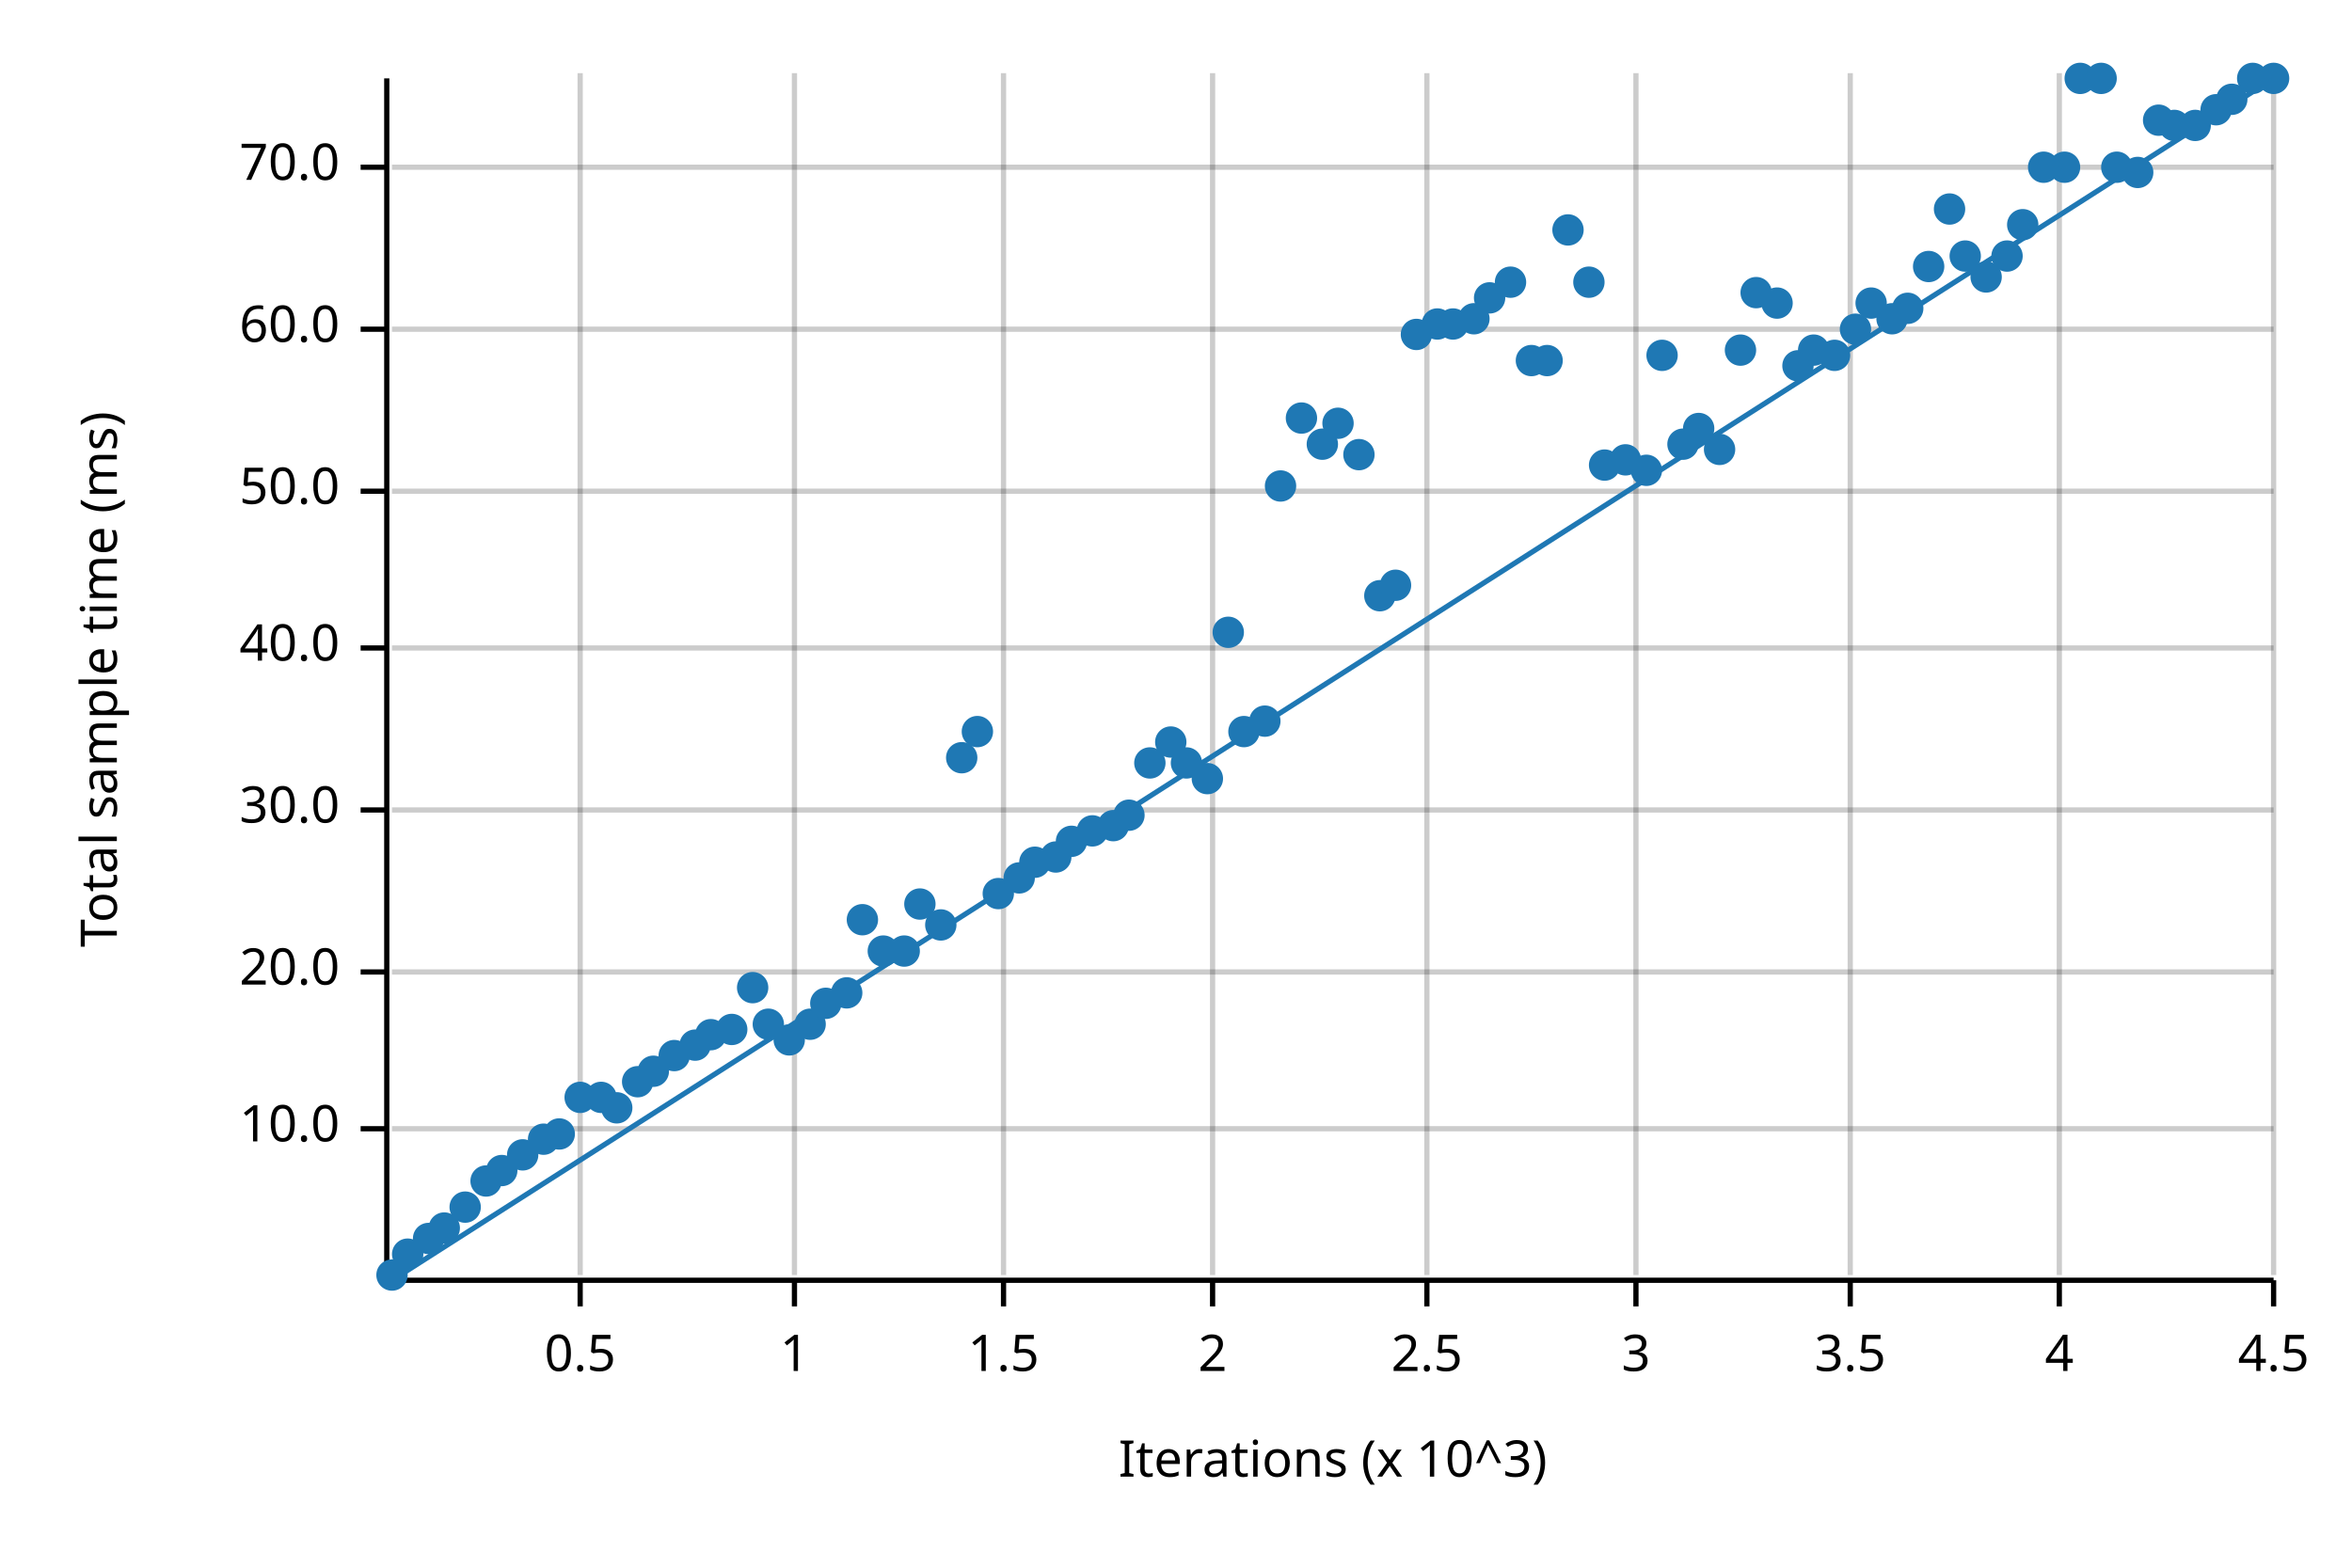
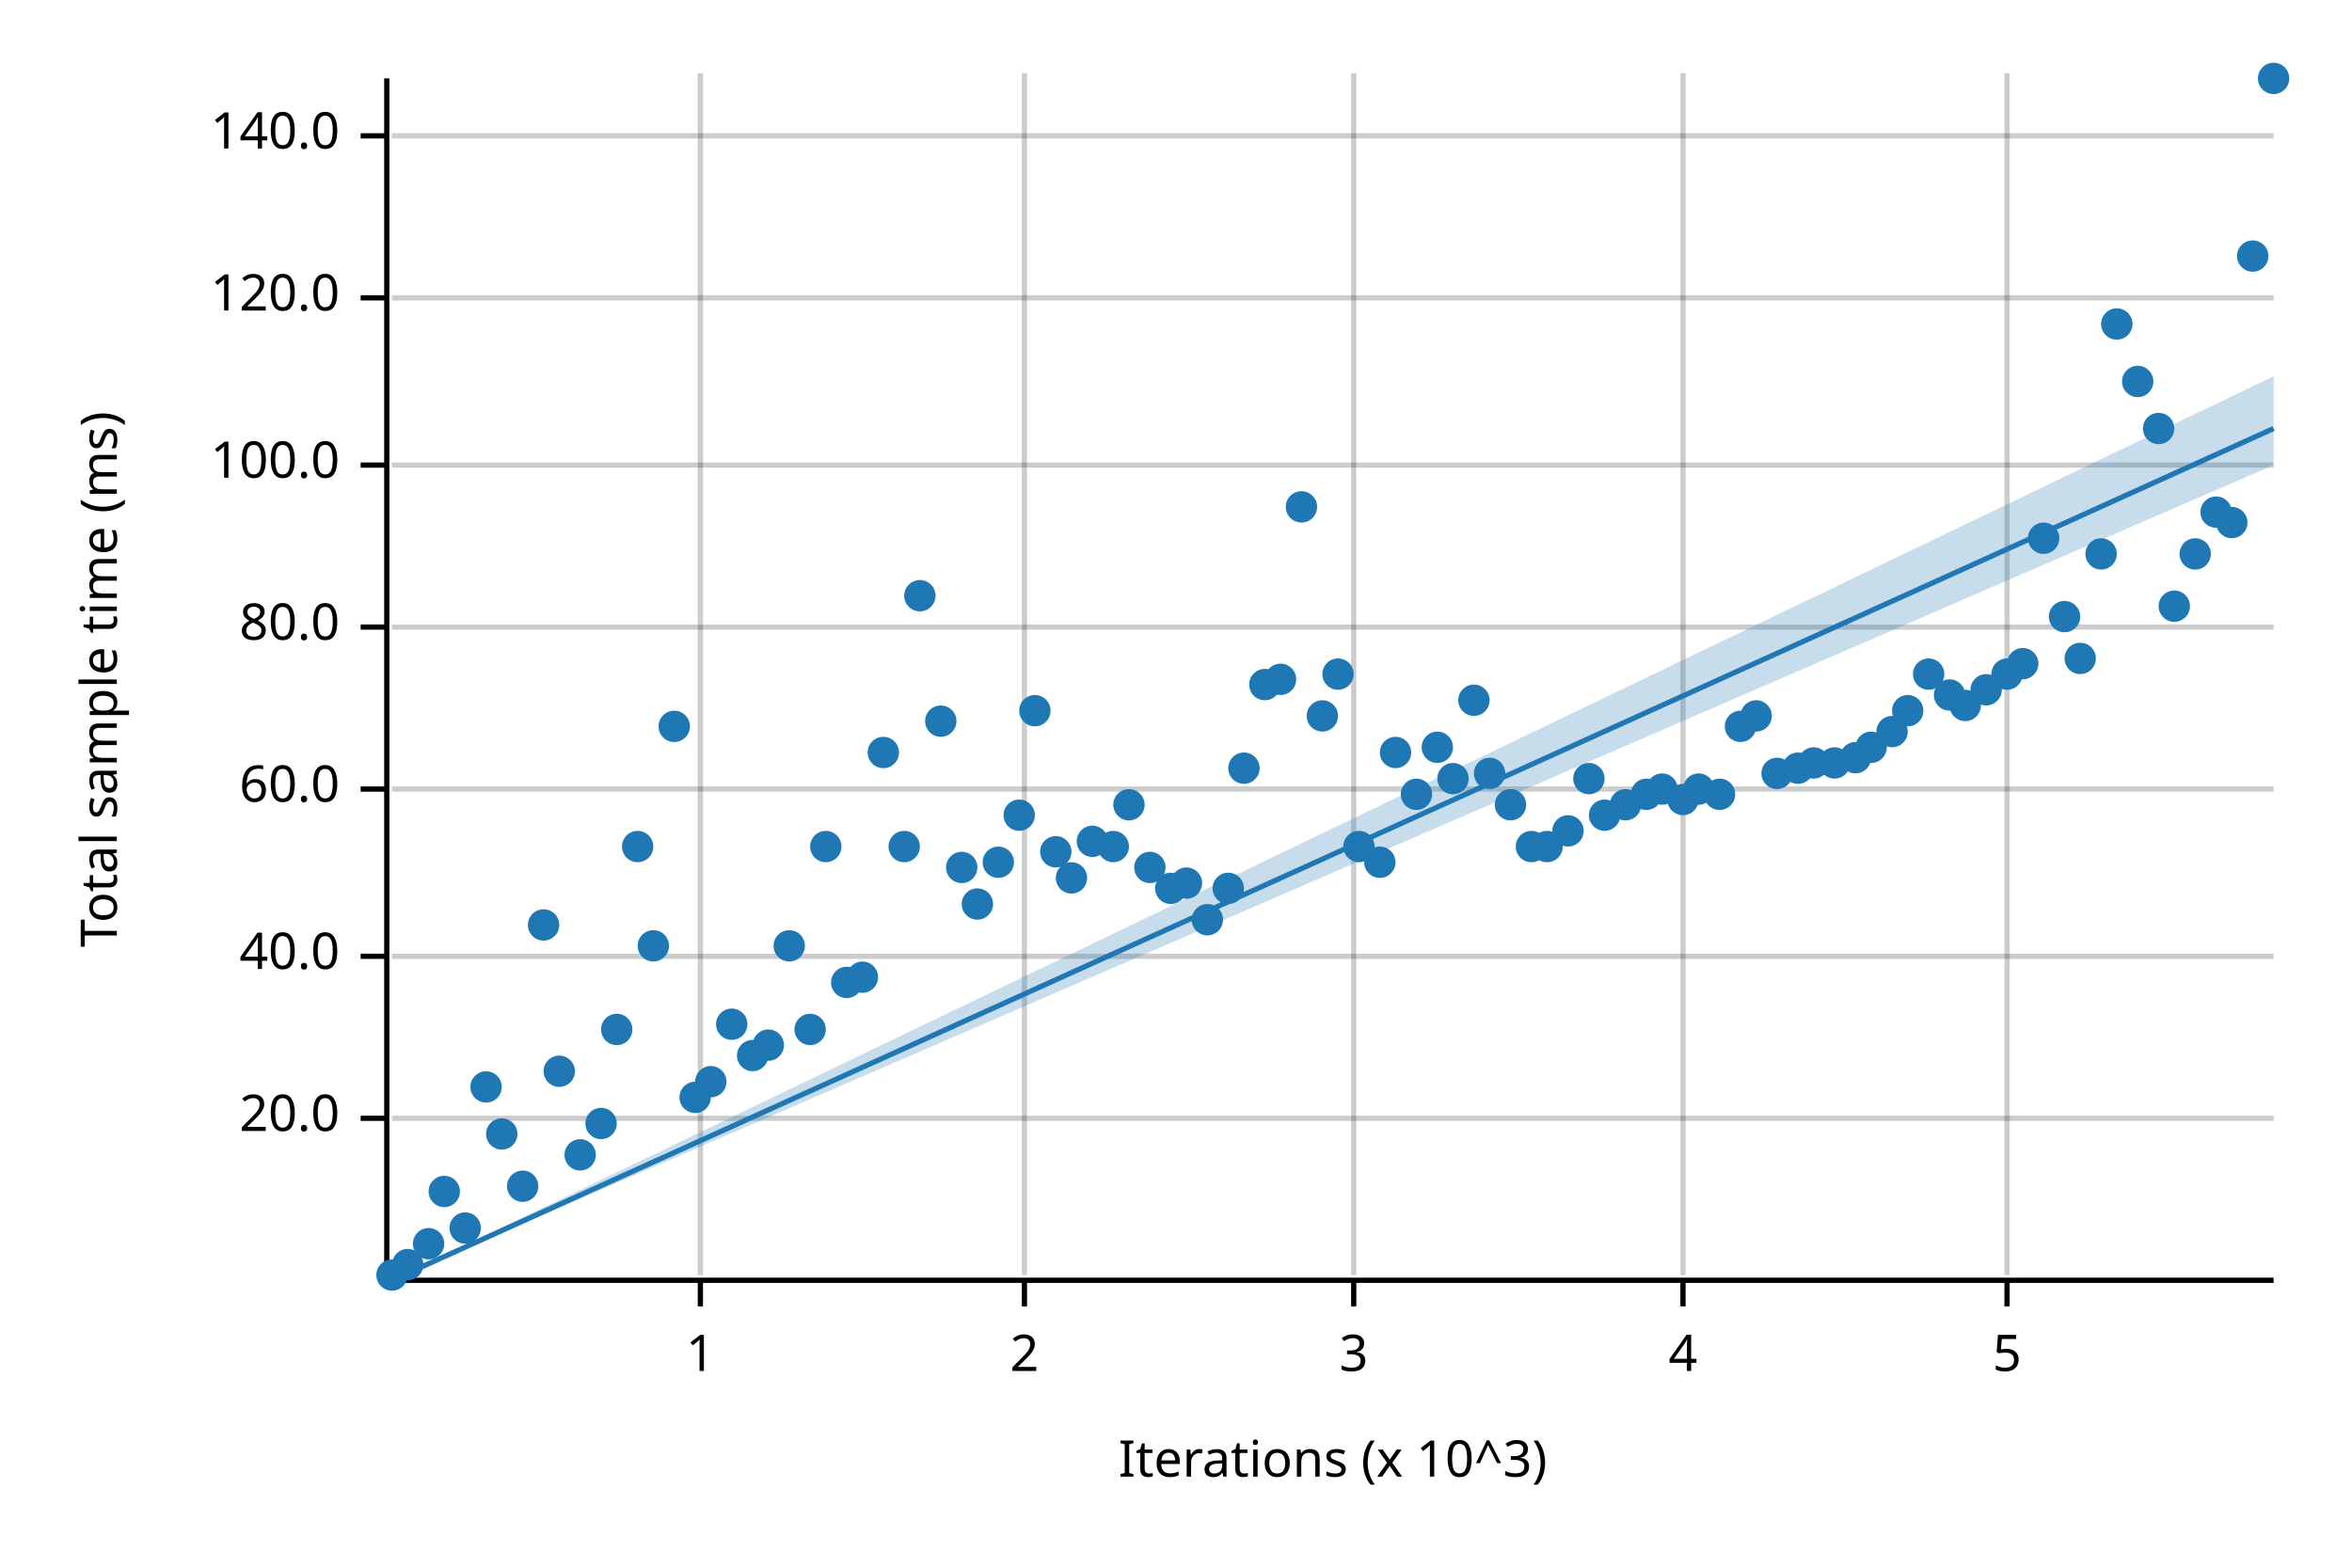
<svg xmlns="http://www.w3.org/2000/svg" width="450" height="300" viewBox="0 0 450 300">
  <text x="15" y="130" dy="0.76em" text-anchor="middle" font-family="sans-serif" font-size="9.677" opacity="1" fill="#000000" transform="rotate(270, 15, 130)">
Total sample time (ms)
</text>
  <text x="255" y="285" dy="-0.5ex" text-anchor="middle" font-family="sans-serif" font-size="9.677" opacity="1" fill="#000000">
Iterations (x 10^3)
</text>
-   <line opacity="0.2" stroke="#000000" stroke-width="1" x1="111" y1="244" x2="111" y2="14" />
-   <line opacity="0.2" stroke="#000000" stroke-width="1" x1="152" y1="244" x2="152" y2="14" />
-   <line opacity="0.2" stroke="#000000" stroke-width="1" x1="192" y1="244" x2="192" y2="14" />
-   <line opacity="0.2" stroke="#000000" stroke-width="1" x1="232" y1="244" x2="232" y2="14" />
-   <line opacity="0.2" stroke="#000000" stroke-width="1" x1="273" y1="244" x2="273" y2="14" />
-   <line opacity="0.2" stroke="#000000" stroke-width="1" x1="313" y1="244" x2="313" y2="14" />
-   <line opacity="0.2" stroke="#000000" stroke-width="1" x1="354" y1="244" x2="354" y2="14" />
-   <line opacity="0.2" stroke="#000000" stroke-width="1" x1="394" y1="244" x2="394" y2="14" />
-   <line opacity="0.2" stroke="#000000" stroke-width="1" x1="435" y1="244" x2="435" y2="14" />
-   <line opacity="0.2" stroke="#000000" stroke-width="1" x1="75" y1="216" x2="435" y2="216" />
-   <line opacity="0.2" stroke="#000000" stroke-width="1" x1="75" y1="186" x2="435" y2="186" />
-   <line opacity="0.2" stroke="#000000" stroke-width="1" x1="75" y1="155" x2="435" y2="155" />
-   <line opacity="0.2" stroke="#000000" stroke-width="1" x1="75" y1="124" x2="435" y2="124" />
-   <line opacity="0.2" stroke="#000000" stroke-width="1" x1="75" y1="94" x2="435" y2="94" />
-   <line opacity="0.2" stroke="#000000" stroke-width="1" x1="75" y1="63" x2="435" y2="63" />
-   <line opacity="0.2" stroke="#000000" stroke-width="1" x1="75" y1="32" x2="435" y2="32" />
+   <line opacity="0.2" stroke="#000000" stroke-width="1" x1="134" y1="244" x2="134" y2="14" />
+   <line opacity="0.2" stroke="#000000" stroke-width="1" x1="196" y1="244" x2="196" y2="14" />
+   <line opacity="0.2" stroke="#000000" stroke-width="1" x1="259" y1="244" x2="259" y2="14" />
+   <line opacity="0.2" stroke="#000000" stroke-width="1" x1="322" y1="244" x2="322" y2="14" />
+   <line opacity="0.2" stroke="#000000" stroke-width="1" x1="384" y1="244" x2="384" y2="14" />
+   <line opacity="0.2" stroke="#000000" stroke-width="1" x1="75" y1="214" x2="435" y2="214" />
+   <line opacity="0.2" stroke="#000000" stroke-width="1" x1="75" y1="183" x2="435" y2="183" />
+   <line opacity="0.2" stroke="#000000" stroke-width="1" x1="75" y1="151" x2="435" y2="151" />
+   <line opacity="0.2" stroke="#000000" stroke-width="1" x1="75" y1="120" x2="435" y2="120" />
+   <line opacity="0.2" stroke="#000000" stroke-width="1" x1="75" y1="89" x2="435" y2="89" />
+   <line opacity="0.2" stroke="#000000" stroke-width="1" x1="75" y1="57" x2="435" y2="57" />
+   <line opacity="0.2" stroke="#000000" stroke-width="1" x1="75" y1="26" x2="435" y2="26" />
  <polyline fill="none" opacity="1" stroke="#000000" stroke-width="1" points="74,15 74,245 " />
-   <text x="65" y="216" dy="0.5ex" text-anchor="end" font-family="sans-serif" font-size="9.677" opacity="1" fill="#000000">
- 10.0
- </text>
-   <polyline fill="none" opacity="1" stroke="#000000" stroke-width="1" points="69,216 74,216 " />
-   <text x="65" y="186" dy="0.5ex" text-anchor="end" font-family="sans-serif" font-size="9.677" opacity="1" fill="#000000">
+   <text x="65" y="214" dy="0.5ex" text-anchor="end" font-family="sans-serif" font-size="9.677" opacity="1" fill="#000000">
20.0
</text>
-   <polyline fill="none" opacity="1" stroke="#000000" stroke-width="1" points="69,186 74,186 " />
-   <text x="65" y="155" dy="0.5ex" text-anchor="end" font-family="sans-serif" font-size="9.677" opacity="1" fill="#000000">
- 30.0
- </text>
-   <polyline fill="none" opacity="1" stroke="#000000" stroke-width="1" points="69,155 74,155 " />
-   <text x="65" y="124" dy="0.5ex" text-anchor="end" font-family="sans-serif" font-size="9.677" opacity="1" fill="#000000">
+   <polyline fill="none" opacity="1" stroke="#000000" stroke-width="1" points="69,214 74,214 " />
+   <text x="65" y="183" dy="0.5ex" text-anchor="end" font-family="sans-serif" font-size="9.677" opacity="1" fill="#000000">
40.0
</text>
-   <polyline fill="none" opacity="1" stroke="#000000" stroke-width="1" points="69,124 74,124 " />
-   <text x="65" y="94" dy="0.5ex" text-anchor="end" font-family="sans-serif" font-size="9.677" opacity="1" fill="#000000">
- 50.0
- </text>
-   <polyline fill="none" opacity="1" stroke="#000000" stroke-width="1" points="69,94 74,94 " />
-   <text x="65" y="63" dy="0.5ex" text-anchor="end" font-family="sans-serif" font-size="9.677" opacity="1" fill="#000000">
+   <polyline fill="none" opacity="1" stroke="#000000" stroke-width="1" points="69,183 74,183 " />
+   <text x="65" y="151" dy="0.5ex" text-anchor="end" font-family="sans-serif" font-size="9.677" opacity="1" fill="#000000">
60.0
</text>
-   <polyline fill="none" opacity="1" stroke="#000000" stroke-width="1" points="69,63 74,63 " />
-   <text x="65" y="32" dy="0.5ex" text-anchor="end" font-family="sans-serif" font-size="9.677" opacity="1" fill="#000000">
- 70.0
+   <polyline fill="none" opacity="1" stroke="#000000" stroke-width="1" points="69,151 74,151 " />
+   <text x="65" y="120" dy="0.5ex" text-anchor="end" font-family="sans-serif" font-size="9.677" opacity="1" fill="#000000">
+ 80.0
</text>
-   <polyline fill="none" opacity="1" stroke="#000000" stroke-width="1" points="69,32 74,32 " />
+   <polyline fill="none" opacity="1" stroke="#000000" stroke-width="1" points="69,120 74,120 " />
+   <text x="65" y="89" dy="0.5ex" text-anchor="end" font-family="sans-serif" font-size="9.677" opacity="1" fill="#000000">
+ 100.0
+ </text>
+   <polyline fill="none" opacity="1" stroke="#000000" stroke-width="1" points="69,89 74,89 " />
+   <text x="65" y="57" dy="0.5ex" text-anchor="end" font-family="sans-serif" font-size="9.677" opacity="1" fill="#000000">
+ 120.0
+ </text>
+   <polyline fill="none" opacity="1" stroke="#000000" stroke-width="1" points="69,57 74,57 " />
+   <text x="65" y="26" dy="0.5ex" text-anchor="end" font-family="sans-serif" font-size="9.677" opacity="1" fill="#000000">
+ 140.0
+ </text>
+   <polyline fill="none" opacity="1" stroke="#000000" stroke-width="1" points="69,26 74,26 " />
  <polyline fill="none" opacity="1" stroke="#000000" stroke-width="1" points="75,245 435,245 " />
-   <text x="111" y="255" dy="0.76em" text-anchor="middle" font-family="sans-serif" font-size="9.677" opacity="1" fill="#000000">
- 0.5
- </text>
-   <polyline fill="none" opacity="1" stroke="#000000" stroke-width="1" points="111,245 111,250 " />
-   <text x="152" y="255" dy="0.76em" text-anchor="middle" font-family="sans-serif" font-size="9.677" opacity="1" fill="#000000">
+   <text x="134" y="255" dy="0.76em" text-anchor="middle" font-family="sans-serif" font-size="9.677" opacity="1" fill="#000000">
1
</text>
-   <polyline fill="none" opacity="1" stroke="#000000" stroke-width="1" points="152,245 152,250 " />
-   <text x="192" y="255" dy="0.76em" text-anchor="middle" font-family="sans-serif" font-size="9.677" opacity="1" fill="#000000">
- 1.5
- </text>
-   <polyline fill="none" opacity="1" stroke="#000000" stroke-width="1" points="192,245 192,250 " />
-   <text x="232" y="255" dy="0.76em" text-anchor="middle" font-family="sans-serif" font-size="9.677" opacity="1" fill="#000000">
+   <polyline fill="none" opacity="1" stroke="#000000" stroke-width="1" points="134,245 134,250 " />
+   <text x="196" y="255" dy="0.76em" text-anchor="middle" font-family="sans-serif" font-size="9.677" opacity="1" fill="#000000">
2
</text>
-   <polyline fill="none" opacity="1" stroke="#000000" stroke-width="1" points="232,245 232,250 " />
-   <text x="273" y="255" dy="0.76em" text-anchor="middle" font-family="sans-serif" font-size="9.677" opacity="1" fill="#000000">
- 2.5
- </text>
-   <polyline fill="none" opacity="1" stroke="#000000" stroke-width="1" points="273,245 273,250 " />
-   <text x="313" y="255" dy="0.76em" text-anchor="middle" font-family="sans-serif" font-size="9.677" opacity="1" fill="#000000">
+   <polyline fill="none" opacity="1" stroke="#000000" stroke-width="1" points="196,245 196,250 " />
+   <text x="259" y="255" dy="0.76em" text-anchor="middle" font-family="sans-serif" font-size="9.677" opacity="1" fill="#000000">
3
</text>
-   <polyline fill="none" opacity="1" stroke="#000000" stroke-width="1" points="313,245 313,250 " />
-   <text x="354" y="255" dy="0.76em" text-anchor="middle" font-family="sans-serif" font-size="9.677" opacity="1" fill="#000000">
- 3.5
- </text>
-   <polyline fill="none" opacity="1" stroke="#000000" stroke-width="1" points="354,245 354,250 " />
-   <text x="394" y="255" dy="0.76em" text-anchor="middle" font-family="sans-serif" font-size="9.677" opacity="1" fill="#000000">
+   <polyline fill="none" opacity="1" stroke="#000000" stroke-width="1" points="259,245 259,250 " />
+   <text x="322" y="255" dy="0.76em" text-anchor="middle" font-family="sans-serif" font-size="9.677" opacity="1" fill="#000000">
4
</text>
-   <polyline fill="none" opacity="1" stroke="#000000" stroke-width="1" points="394,245 394,250 " />
-   <text x="435" y="255" dy="0.76em" text-anchor="middle" font-family="sans-serif" font-size="9.677" opacity="1" fill="#000000">
- 4.5
+   <polyline fill="none" opacity="1" stroke="#000000" stroke-width="1" points="322,245 322,250 " />
+   <text x="384" y="255" dy="0.76em" text-anchor="middle" font-family="sans-serif" font-size="9.677" opacity="1" fill="#000000">
+ 5
</text>
-   <polyline fill="none" opacity="1" stroke="#000000" stroke-width="1" points="435,245 435,250 " />
+   <polyline fill="none" opacity="1" stroke="#000000" stroke-width="1" points="384,245 384,250 " />
  <circle cx="75" cy="244" r="3" opacity="1" fill="#1F78B4" stroke="none" />
-   <circle cx="78" cy="240" r="3" opacity="1" fill="#1F78B4" stroke="none" />
-   <circle cx="82" cy="237" r="3" opacity="1" fill="#1F78B4" stroke="none" />
-   <circle cx="85" cy="235" r="3" opacity="1" fill="#1F78B4" stroke="none" />
-   <circle cx="89" cy="231" r="3" opacity="1" fill="#1F78B4" stroke="none" />
-   <circle cx="93" cy="226" r="3" opacity="1" fill="#1F78B4" stroke="none" />
-   <circle cx="96" cy="224" r="3" opacity="1" fill="#1F78B4" stroke="none" />
-   <circle cx="100" cy="221" r="3" opacity="1" fill="#1F78B4" stroke="none" />
-   <circle cx="104" cy="218" r="3" opacity="1" fill="#1F78B4" stroke="none" />
-   <circle cx="107" cy="217" r="3" opacity="1" fill="#1F78B4" stroke="none" />
-   <circle cx="111" cy="210" r="3" opacity="1" fill="#1F78B4" stroke="none" />
-   <circle cx="115" cy="210" r="3" opacity="1" fill="#1F78B4" stroke="none" />
-   <circle cx="118" cy="212" r="3" opacity="1" fill="#1F78B4" stroke="none" />
-   <circle cx="122" cy="207" r="3" opacity="1" fill="#1F78B4" stroke="none" />
-   <circle cx="125" cy="205" r="3" opacity="1" fill="#1F78B4" stroke="none" />
-   <circle cx="129" cy="202" r="3" opacity="1" fill="#1F78B4" stroke="none" />
-   <circle cx="133" cy="200" r="3" opacity="1" fill="#1F78B4" stroke="none" />
-   <circle cx="136" cy="198" r="3" opacity="1" fill="#1F78B4" stroke="none" />
-   <circle cx="140" cy="197" r="3" opacity="1" fill="#1F78B4" stroke="none" />
-   <circle cx="144" cy="189" r="3" opacity="1" fill="#1F78B4" stroke="none" />
-   <circle cx="147" cy="196" r="3" opacity="1" fill="#1F78B4" stroke="none" />
-   <circle cx="151" cy="199" r="3" opacity="1" fill="#1F78B4" stroke="none" />
-   <circle cx="155" cy="196" r="3" opacity="1" fill="#1F78B4" stroke="none" />
-   <circle cx="158" cy="192" r="3" opacity="1" fill="#1F78B4" stroke="none" />
-   <circle cx="162" cy="190" r="3" opacity="1" fill="#1F78B4" stroke="none" />
-   <circle cx="165" cy="176" r="3" opacity="1" fill="#1F78B4" stroke="none" />
-   <circle cx="169" cy="182" r="3" opacity="1" fill="#1F78B4" stroke="none" />
-   <circle cx="173" cy="182" r="3" opacity="1" fill="#1F78B4" stroke="none" />
-   <circle cx="176" cy="173" r="3" opacity="1" fill="#1F78B4" stroke="none" />
-   <circle cx="180" cy="177" r="3" opacity="1" fill="#1F78B4" stroke="none" />
-   <circle cx="184" cy="145" r="3" opacity="1" fill="#1F78B4" stroke="none" />
-   <circle cx="187" cy="140" r="3" opacity="1" fill="#1F78B4" stroke="none" />
-   <circle cx="191" cy="171" r="3" opacity="1" fill="#1F78B4" stroke="none" />
-   <circle cx="195" cy="168" r="3" opacity="1" fill="#1F78B4" stroke="none" />
-   <circle cx="198" cy="165" r="3" opacity="1" fill="#1F78B4" stroke="none" />
-   <circle cx="202" cy="164" r="3" opacity="1" fill="#1F78B4" stroke="none" />
-   <circle cx="205" cy="161" r="3" opacity="1" fill="#1F78B4" stroke="none" />
-   <circle cx="209" cy="159" r="3" opacity="1" fill="#1F78B4" stroke="none" />
-   <circle cx="213" cy="158" r="3" opacity="1" fill="#1F78B4" stroke="none" />
-   <circle cx="216" cy="156" r="3" opacity="1" fill="#1F78B4" stroke="none" />
-   <circle cx="220" cy="146" r="3" opacity="1" fill="#1F78B4" stroke="none" />
-   <circle cx="224" cy="142" r="3" opacity="1" fill="#1F78B4" stroke="none" />
-   <circle cx="227" cy="146" r="3" opacity="1" fill="#1F78B4" stroke="none" />
-   <circle cx="231" cy="149" r="3" opacity="1" fill="#1F78B4" stroke="none" />
-   <circle cx="235" cy="121" r="3" opacity="1" fill="#1F78B4" stroke="none" />
-   <circle cx="238" cy="140" r="3" opacity="1" fill="#1F78B4" stroke="none" />
-   <circle cx="242" cy="138" r="3" opacity="1" fill="#1F78B4" stroke="none" />
-   <circle cx="245" cy="93" r="3" opacity="1" fill="#1F78B4" stroke="none" />
-   <circle cx="249" cy="80" r="3" opacity="1" fill="#1F78B4" stroke="none" />
-   <circle cx="253" cy="85" r="3" opacity="1" fill="#1F78B4" stroke="none" />
-   <circle cx="256" cy="81" r="3" opacity="1" fill="#1F78B4" stroke="none" />
-   <circle cx="260" cy="87" r="3" opacity="1" fill="#1F78B4" stroke="none" />
-   <circle cx="264" cy="114" r="3" opacity="1" fill="#1F78B4" stroke="none" />
-   <circle cx="267" cy="112" r="3" opacity="1" fill="#1F78B4" stroke="none" />
-   <circle cx="271" cy="64" r="3" opacity="1" fill="#1F78B4" stroke="none" />
-   <circle cx="275" cy="62" r="3" opacity="1" fill="#1F78B4" stroke="none" />
-   <circle cx="278" cy="62" r="3" opacity="1" fill="#1F78B4" stroke="none" />
-   <circle cx="282" cy="61" r="3" opacity="1" fill="#1F78B4" stroke="none" />
-   <circle cx="285" cy="57" r="3" opacity="1" fill="#1F78B4" stroke="none" />
-   <circle cx="289" cy="54" r="3" opacity="1" fill="#1F78B4" stroke="none" />
-   <circle cx="293" cy="69" r="3" opacity="1" fill="#1F78B4" stroke="none" />
-   <circle cx="296" cy="69" r="3" opacity="1" fill="#1F78B4" stroke="none" />
-   <circle cx="300" cy="44" r="3" opacity="1" fill="#1F78B4" stroke="none" />
-   <circle cx="304" cy="54" r="3" opacity="1" fill="#1F78B4" stroke="none" />
-   <circle cx="307" cy="89" r="3" opacity="1" fill="#1F78B4" stroke="none" />
-   <circle cx="311" cy="88" r="3" opacity="1" fill="#1F78B4" stroke="none" />
-   <circle cx="315" cy="90" r="3" opacity="1" fill="#1F78B4" stroke="none" />
-   <circle cx="318" cy="68" r="3" opacity="1" fill="#1F78B4" stroke="none" />
-   <circle cx="322" cy="85" r="3" opacity="1" fill="#1F78B4" stroke="none" />
-   <circle cx="325" cy="82" r="3" opacity="1" fill="#1F78B4" stroke="none" />
-   <circle cx="329" cy="86" r="3" opacity="1" fill="#1F78B4" stroke="none" />
-   <circle cx="333" cy="67" r="3" opacity="1" fill="#1F78B4" stroke="none" />
-   <circle cx="336" cy="56" r="3" opacity="1" fill="#1F78B4" stroke="none" />
-   <circle cx="340" cy="58" r="3" opacity="1" fill="#1F78B4" stroke="none" />
-   <circle cx="344" cy="70" r="3" opacity="1" fill="#1F78B4" stroke="none" />
-   <circle cx="347" cy="67" r="3" opacity="1" fill="#1F78B4" stroke="none" />
-   <circle cx="351" cy="68" r="3" opacity="1" fill="#1F78B4" stroke="none" />
-   <circle cx="355" cy="63" r="3" opacity="1" fill="#1F78B4" stroke="none" />
-   <circle cx="358" cy="58" r="3" opacity="1" fill="#1F78B4" stroke="none" />
-   <circle cx="362" cy="61" r="3" opacity="1" fill="#1F78B4" stroke="none" />
-   <circle cx="365" cy="59" r="3" opacity="1" fill="#1F78B4" stroke="none" />
-   <circle cx="369" cy="51" r="3" opacity="1" fill="#1F78B4" stroke="none" />
-   <circle cx="373" cy="40" r="3" opacity="1" fill="#1F78B4" stroke="none" />
-   <circle cx="376" cy="49" r="3" opacity="1" fill="#1F78B4" stroke="none" />
-   <circle cx="380" cy="53" r="3" opacity="1" fill="#1F78B4" stroke="none" />
-   <circle cx="384" cy="49" r="3" opacity="1" fill="#1F78B4" stroke="none" />
-   <circle cx="387" cy="43" r="3" opacity="1" fill="#1F78B4" stroke="none" />
-   <circle cx="391" cy="32" r="3" opacity="1" fill="#1F78B4" stroke="none" />
-   <circle cx="395" cy="32" r="3" opacity="1" fill="#1F78B4" stroke="none" />
-   <circle cx="398" cy="15" r="3" opacity="1" fill="#1F78B4" stroke="none" />
-   <circle cx="402" cy="15" r="3" opacity="1" fill="#1F78B4" stroke="none" />
-   <circle cx="405" cy="32" r="3" opacity="1" fill="#1F78B4" stroke="none" />
-   <circle cx="409" cy="33" r="3" opacity="1" fill="#1F78B4" stroke="none" />
-   <circle cx="413" cy="23" r="3" opacity="1" fill="#1F78B4" stroke="none" />
-   <circle cx="416" cy="24" r="3" opacity="1" fill="#1F78B4" stroke="none" />
-   <circle cx="420" cy="24" r="3" opacity="1" fill="#1F78B4" stroke="none" />
-   <circle cx="424" cy="21" r="3" opacity="1" fill="#1F78B4" stroke="none" />
-   <circle cx="427" cy="19" r="3" opacity="1" fill="#1F78B4" stroke="none" />
-   <circle cx="431" cy="15" r="3" opacity="1" fill="#1F78B4" stroke="none" />
+   <circle cx="78" cy="242" r="3" opacity="1" fill="#1F78B4" stroke="none" />
+   <circle cx="82" cy="238" r="3" opacity="1" fill="#1F78B4" stroke="none" />
+   <circle cx="85" cy="228" r="3" opacity="1" fill="#1F78B4" stroke="none" />
+   <circle cx="89" cy="235" r="3" opacity="1" fill="#1F78B4" stroke="none" />
+   <circle cx="93" cy="208" r="3" opacity="1" fill="#1F78B4" stroke="none" />
+   <circle cx="96" cy="217" r="3" opacity="1" fill="#1F78B4" stroke="none" />
+   <circle cx="100" cy="227" r="3" opacity="1" fill="#1F78B4" stroke="none" />
+   <circle cx="104" cy="177" r="3" opacity="1" fill="#1F78B4" stroke="none" />
+   <circle cx="107" cy="205" r="3" opacity="1" fill="#1F78B4" stroke="none" />
+   <circle cx="111" cy="221" r="3" opacity="1" fill="#1F78B4" stroke="none" />
+   <circle cx="115" cy="215" r="3" opacity="1" fill="#1F78B4" stroke="none" />
+   <circle cx="118" cy="197" r="3" opacity="1" fill="#1F78B4" stroke="none" />
+   <circle cx="122" cy="162" r="3" opacity="1" fill="#1F78B4" stroke="none" />
+   <circle cx="125" cy="181" r="3" opacity="1" fill="#1F78B4" stroke="none" />
+   <circle cx="129" cy="139" r="3" opacity="1" fill="#1F78B4" stroke="none" />
+   <circle cx="133" cy="210" r="3" opacity="1" fill="#1F78B4" stroke="none" />
+   <circle cx="136" cy="207" r="3" opacity="1" fill="#1F78B4" stroke="none" />
+   <circle cx="140" cy="196" r="3" opacity="1" fill="#1F78B4" stroke="none" />
+   <circle cx="144" cy="202" r="3" opacity="1" fill="#1F78B4" stroke="none" />
+   <circle cx="147" cy="200" r="3" opacity="1" fill="#1F78B4" stroke="none" />
+   <circle cx="151" cy="181" r="3" opacity="1" fill="#1F78B4" stroke="none" />
+   <circle cx="155" cy="197" r="3" opacity="1" fill="#1F78B4" stroke="none" />
+   <circle cx="158" cy="162" r="3" opacity="1" fill="#1F78B4" stroke="none" />
+   <circle cx="162" cy="188" r="3" opacity="1" fill="#1F78B4" stroke="none" />
+   <circle cx="165" cy="187" r="3" opacity="1" fill="#1F78B4" stroke="none" />
+   <circle cx="169" cy="144" r="3" opacity="1" fill="#1F78B4" stroke="none" />
+   <circle cx="173" cy="162" r="3" opacity="1" fill="#1F78B4" stroke="none" />
+   <circle cx="176" cy="114" r="3" opacity="1" fill="#1F78B4" stroke="none" />
+   <circle cx="180" cy="138" r="3" opacity="1" fill="#1F78B4" stroke="none" />
+   <circle cx="184" cy="166" r="3" opacity="1" fill="#1F78B4" stroke="none" />
+   <circle cx="187" cy="173" r="3" opacity="1" fill="#1F78B4" stroke="none" />
+   <circle cx="191" cy="165" r="3" opacity="1" fill="#1F78B4" stroke="none" />
+   <circle cx="195" cy="156" r="3" opacity="1" fill="#1F78B4" stroke="none" />
+   <circle cx="198" cy="136" r="3" opacity="1" fill="#1F78B4" stroke="none" />
+   <circle cx="202" cy="163" r="3" opacity="1" fill="#1F78B4" stroke="none" />
+   <circle cx="205" cy="168" r="3" opacity="1" fill="#1F78B4" stroke="none" />
+   <circle cx="209" cy="161" r="3" opacity="1" fill="#1F78B4" stroke="none" />
+   <circle cx="213" cy="162" r="3" opacity="1" fill="#1F78B4" stroke="none" />
+   <circle cx="216" cy="154" r="3" opacity="1" fill="#1F78B4" stroke="none" />
+   <circle cx="220" cy="166" r="3" opacity="1" fill="#1F78B4" stroke="none" />
+   <circle cx="224" cy="170" r="3" opacity="1" fill="#1F78B4" stroke="none" />
+   <circle cx="227" cy="169" r="3" opacity="1" fill="#1F78B4" stroke="none" />
+   <circle cx="231" cy="176" r="3" opacity="1" fill="#1F78B4" stroke="none" />
+   <circle cx="235" cy="170" r="3" opacity="1" fill="#1F78B4" stroke="none" />
+   <circle cx="238" cy="147" r="3" opacity="1" fill="#1F78B4" stroke="none" />
+   <circle cx="242" cy="131" r="3" opacity="1" fill="#1F78B4" stroke="none" />
+   <circle cx="245" cy="130" r="3" opacity="1" fill="#1F78B4" stroke="none" />
+   <circle cx="249" cy="97" r="3" opacity="1" fill="#1F78B4" stroke="none" />
+   <circle cx="253" cy="137" r="3" opacity="1" fill="#1F78B4" stroke="none" />
+   <circle cx="256" cy="129" r="3" opacity="1" fill="#1F78B4" stroke="none" />
+   <circle cx="260" cy="162" r="3" opacity="1" fill="#1F78B4" stroke="none" />
+   <circle cx="264" cy="165" r="3" opacity="1" fill="#1F78B4" stroke="none" />
+   <circle cx="267" cy="144" r="3" opacity="1" fill="#1F78B4" stroke="none" />
+   <circle cx="271" cy="152" r="3" opacity="1" fill="#1F78B4" stroke="none" />
+   <circle cx="275" cy="143" r="3" opacity="1" fill="#1F78B4" stroke="none" />
+   <circle cx="278" cy="149" r="3" opacity="1" fill="#1F78B4" stroke="none" />
+   <circle cx="282" cy="134" r="3" opacity="1" fill="#1F78B4" stroke="none" />
+   <circle cx="285" cy="148" r="3" opacity="1" fill="#1F78B4" stroke="none" />
+   <circle cx="289" cy="154" r="3" opacity="1" fill="#1F78B4" stroke="none" />
+   <circle cx="293" cy="162" r="3" opacity="1" fill="#1F78B4" stroke="none" />
+   <circle cx="296" cy="162" r="3" opacity="1" fill="#1F78B4" stroke="none" />
+   <circle cx="300" cy="159" r="3" opacity="1" fill="#1F78B4" stroke="none" />
+   <circle cx="304" cy="149" r="3" opacity="1" fill="#1F78B4" stroke="none" />
+   <circle cx="307" cy="156" r="3" opacity="1" fill="#1F78B4" stroke="none" />
+   <circle cx="311" cy="154" r="3" opacity="1" fill="#1F78B4" stroke="none" />
+   <circle cx="315" cy="152" r="3" opacity="1" fill="#1F78B4" stroke="none" />
+   <circle cx="318" cy="151" r="3" opacity="1" fill="#1F78B4" stroke="none" />
+   <circle cx="322" cy="153" r="3" opacity="1" fill="#1F78B4" stroke="none" />
+   <circle cx="325" cy="151" r="3" opacity="1" fill="#1F78B4" stroke="none" />
+   <circle cx="329" cy="152" r="3" opacity="1" fill="#1F78B4" stroke="none" />
+   <circle cx="333" cy="139" r="3" opacity="1" fill="#1F78B4" stroke="none" />
+   <circle cx="336" cy="137" r="3" opacity="1" fill="#1F78B4" stroke="none" />
+   <circle cx="340" cy="148" r="3" opacity="1" fill="#1F78B4" stroke="none" />
+   <circle cx="344" cy="147" r="3" opacity="1" fill="#1F78B4" stroke="none" />
+   <circle cx="347" cy="146" r="3" opacity="1" fill="#1F78B4" stroke="none" />
+   <circle cx="351" cy="146" r="3" opacity="1" fill="#1F78B4" stroke="none" />
+   <circle cx="355" cy="145" r="3" opacity="1" fill="#1F78B4" stroke="none" />
+   <circle cx="358" cy="143" r="3" opacity="1" fill="#1F78B4" stroke="none" />
+   <circle cx="362" cy="140" r="3" opacity="1" fill="#1F78B4" stroke="none" />
+   <circle cx="365" cy="136" r="3" opacity="1" fill="#1F78B4" stroke="none" />
+   <circle cx="369" cy="129" r="3" opacity="1" fill="#1F78B4" stroke="none" />
+   <circle cx="373" cy="133" r="3" opacity="1" fill="#1F78B4" stroke="none" />
+   <circle cx="376" cy="135" r="3" opacity="1" fill="#1F78B4" stroke="none" />
+   <circle cx="380" cy="132" r="3" opacity="1" fill="#1F78B4" stroke="none" />
+   <circle cx="384" cy="129" r="3" opacity="1" fill="#1F78B4" stroke="none" />
+   <circle cx="387" cy="127" r="3" opacity="1" fill="#1F78B4" stroke="none" />
+   <circle cx="391" cy="103" r="3" opacity="1" fill="#1F78B4" stroke="none" />
+   <circle cx="395" cy="118" r="3" opacity="1" fill="#1F78B4" stroke="none" />
+   <circle cx="398" cy="126" r="3" opacity="1" fill="#1F78B4" stroke="none" />
+   <circle cx="402" cy="106" r="3" opacity="1" fill="#1F78B4" stroke="none" />
+   <circle cx="405" cy="62" r="3" opacity="1" fill="#1F78B4" stroke="none" />
+   <circle cx="409" cy="73" r="3" opacity="1" fill="#1F78B4" stroke="none" />
+   <circle cx="413" cy="82" r="3" opacity="1" fill="#1F78B4" stroke="none" />
+   <circle cx="416" cy="116" r="3" opacity="1" fill="#1F78B4" stroke="none" />
+   <circle cx="420" cy="106" r="3" opacity="1" fill="#1F78B4" stroke="none" />
+   <circle cx="424" cy="98" r="3" opacity="1" fill="#1F78B4" stroke="none" />
+   <circle cx="427" cy="100" r="3" opacity="1" fill="#1F78B4" stroke="none" />
+   <circle cx="431" cy="49" r="3" opacity="1" fill="#1F78B4" stroke="none" />
  <circle cx="435" cy="15" r="3" opacity="1" fill="#1F78B4" stroke="none" />
-   <polyline fill="none" opacity="1" stroke="#1F78B4" stroke-width="1" points="75,245 435,15 " />
-   <polygon opacity="0.25" fill="#1F78B4" points="75,245 435,15 435,15 " />
+   <polyline fill="none" opacity="1" stroke="#1F78B4" stroke-width="1" points="75,245 435,82 " />
+   <polygon opacity="0.25" fill="#1F78B4" points="75,245 435,89 435,72 " />
</svg>
